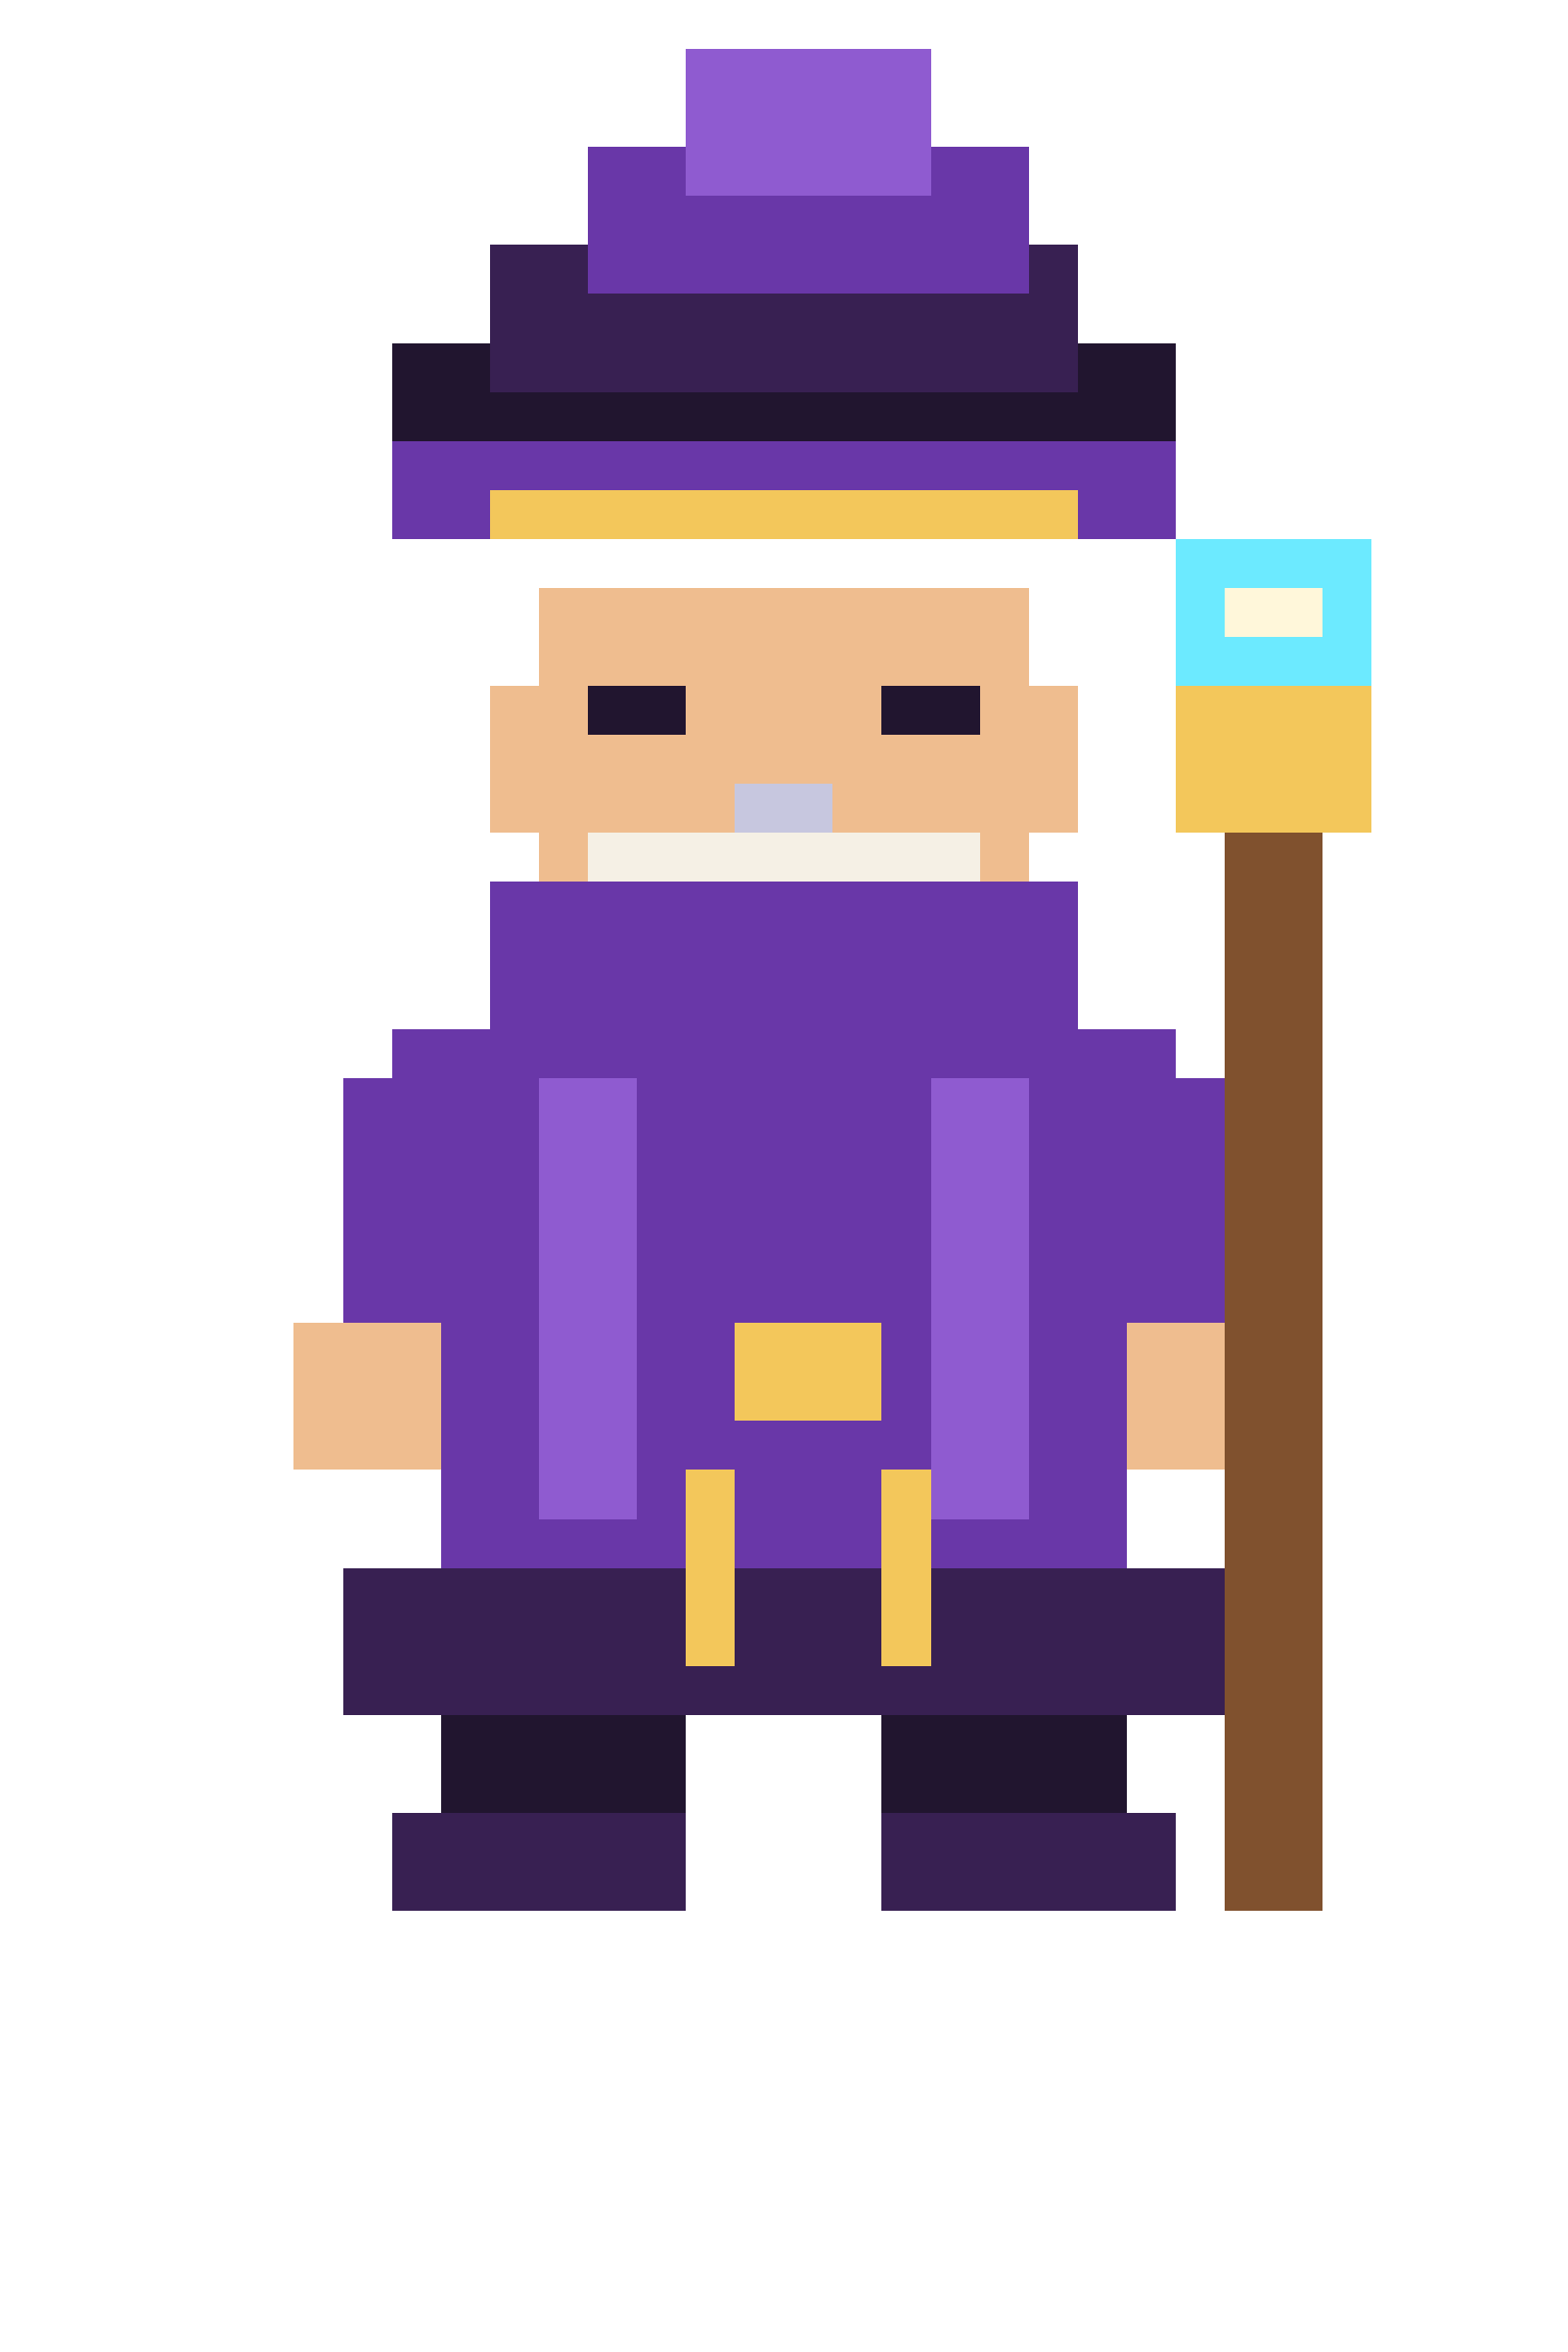
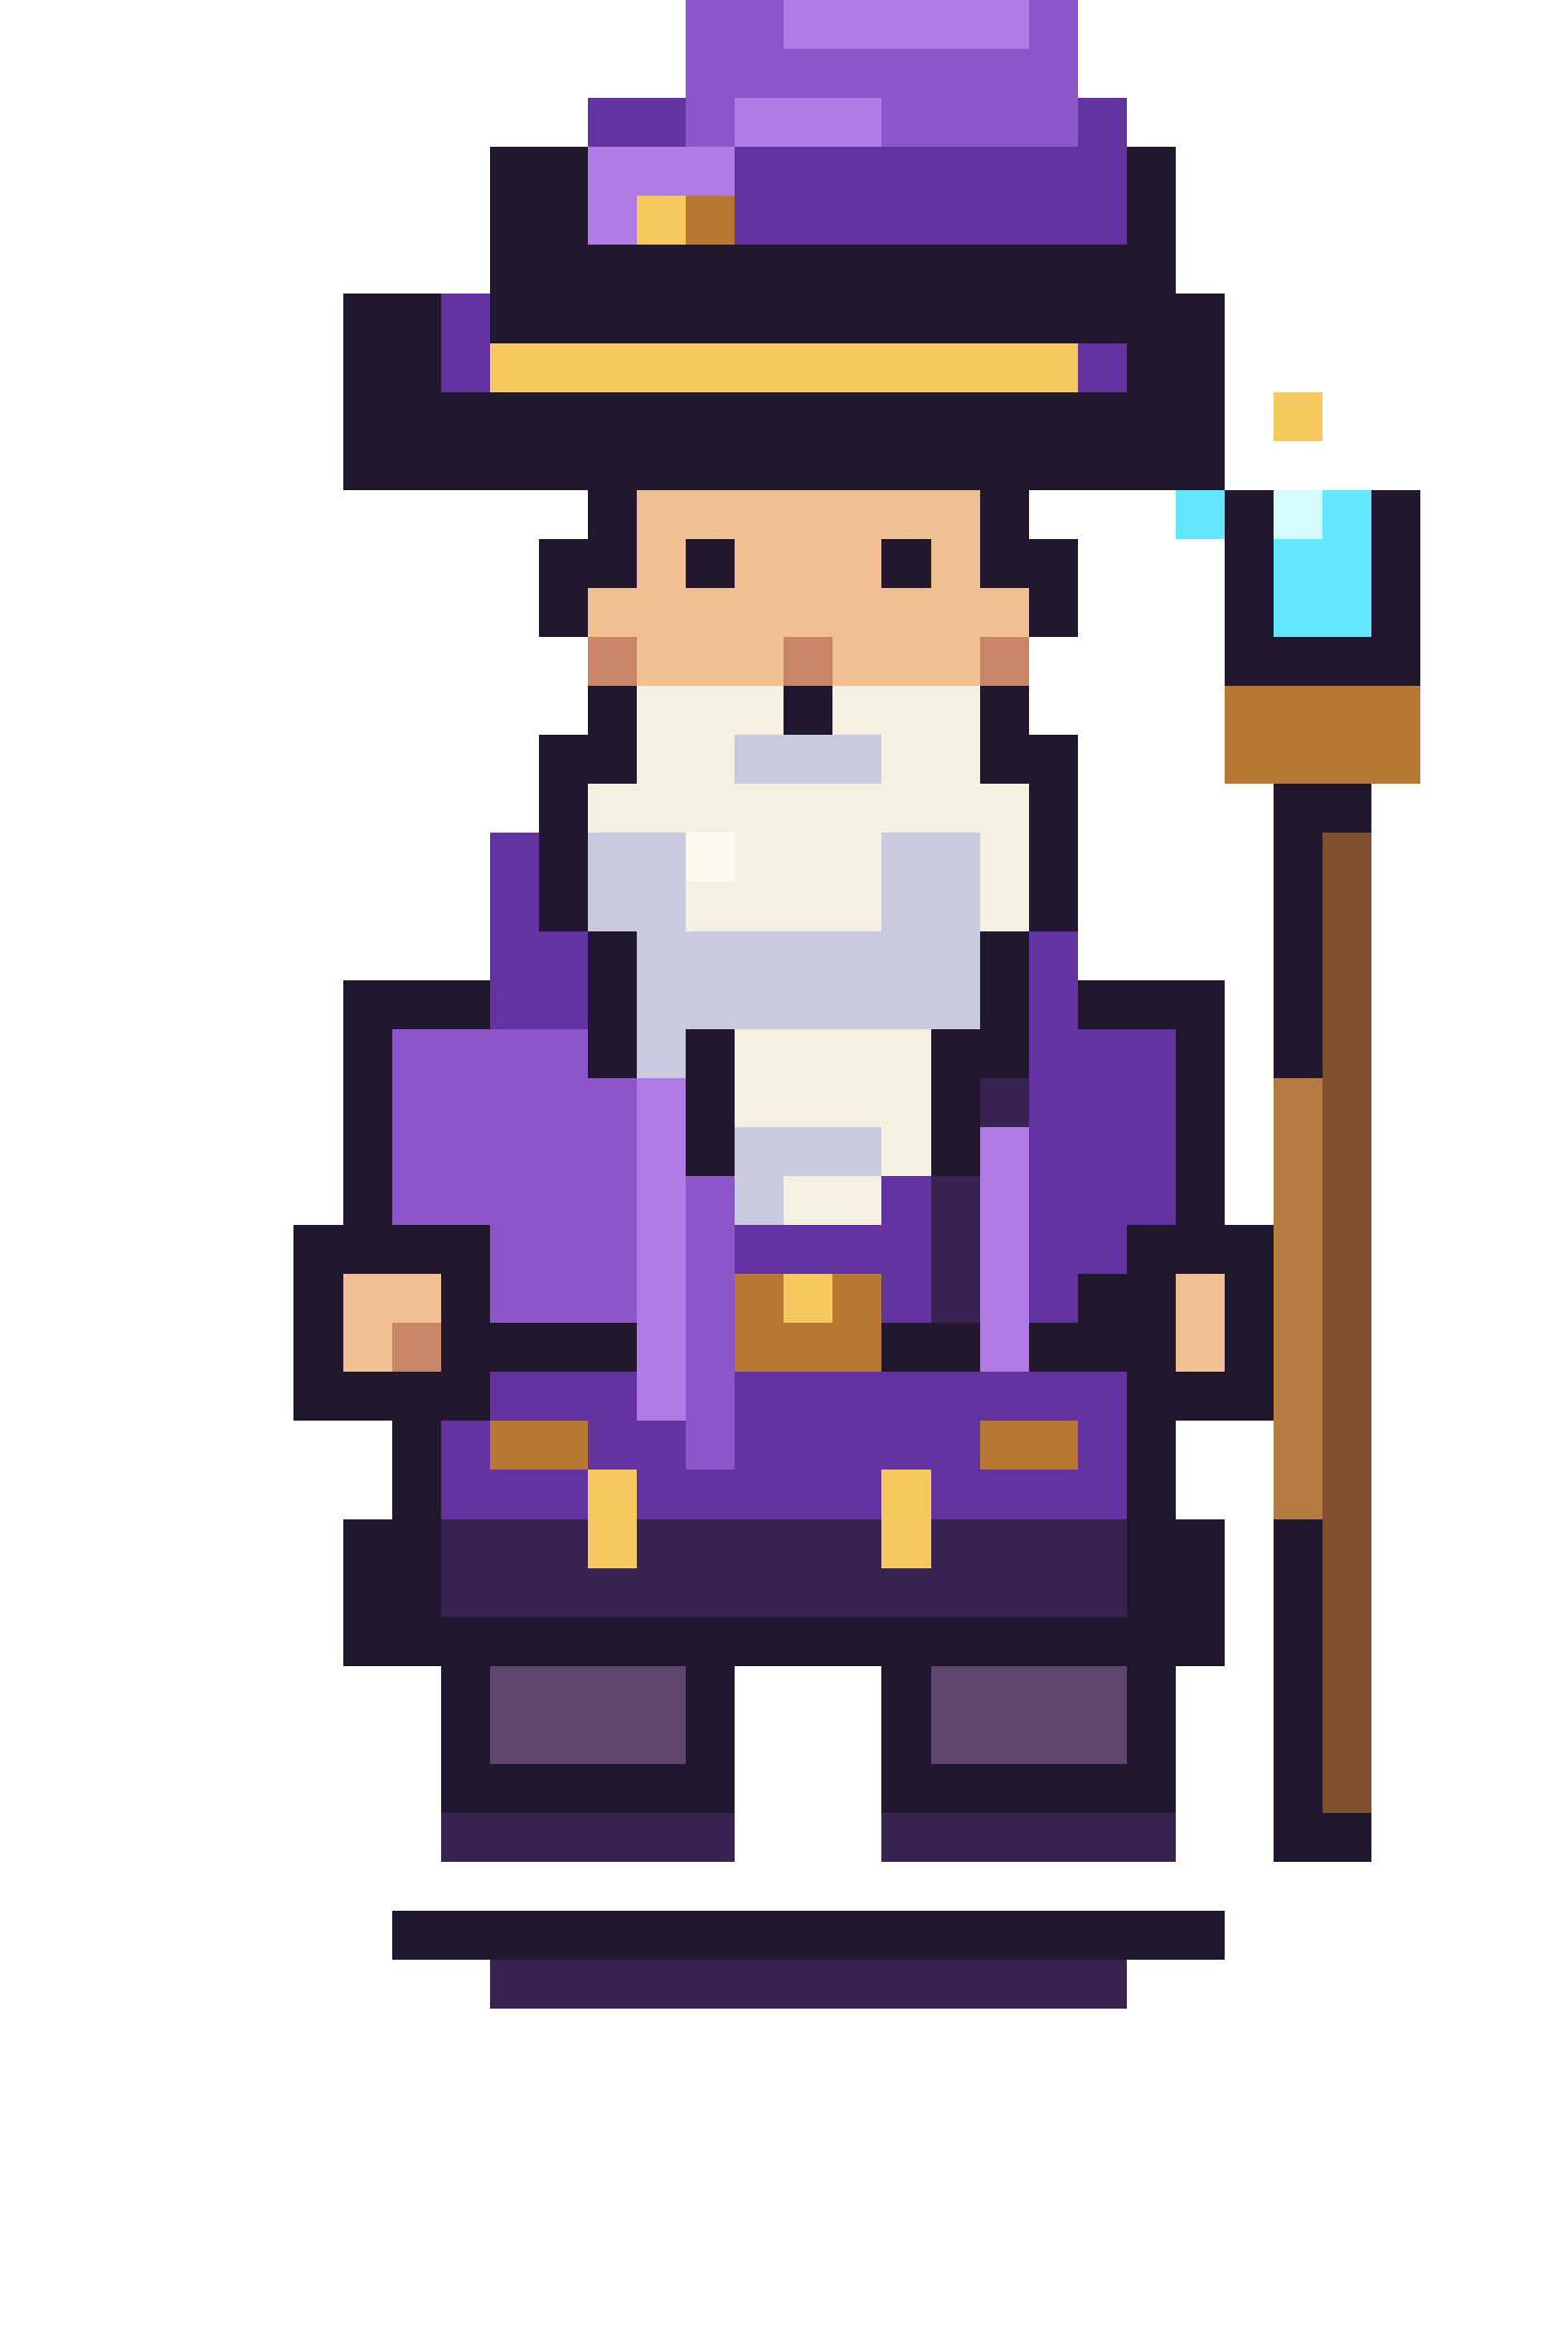
- <svg xmlns="http://www.w3.org/2000/svg" width="32" height="48" viewBox="0 0 32 48" shape-rendering="crispEdges">
-   <rect x="25" y="16" width="2" height="23" fill="#80512e" />
-   <rect x="24" y="14" width="4" height="3" fill="#f3c75b" />
-   <rect x="24" y="11" width="4" height="3" fill="#6ceaff" />
-   <rect x="25" y="12" width="2" height="1" fill="#fff7da" />
-   <rect x="8" y="7" width="16" height="3" fill="#21152f" />
-   <rect x="10" y="5" width="12" height="3" fill="#382052" />
-   <rect x="12" y="3" width="9" height="3" fill="#6937a8" />
-   <rect x="14" y="1" width="5" height="3" fill="#8f5bd0" />
-   <rect x="8" y="9" width="16" height="2" fill="#6937a8" />
-   <rect x="10" y="10" width="12" height="1" fill="#f3c75b" />
-   <rect x="11" y="12" width="10" height="6" fill="#efbd8f" />
-   <rect x="10" y="14" width="2" height="3" fill="#efbd8f" />
-   <rect x="20" y="14" width="2" height="3" fill="#efbd8f" />
-   <rect x="12" y="14" width="2" height="1" fill="#21152f" />
-   <rect x="18" y="14" width="2" height="1" fill="#21152f" />
-   <rect x="15" y="16" width="2" height="1" fill="#c7c7df" />
-   <rect x="12" y="17" width="8" height="2" fill="#f5f0e5" />
-   <rect x="11" y="18" width="10" height="3" fill="#f5f0e5" />
-   <rect x="12" y="21" width="8" height="2" fill="#c7c7df" />
-   <rect x="13" y="23" width="6" height="2" fill="#f5f0e5" />
-   <rect x="14" y="25" width="4" height="2" fill="#f5f0e5" />
-   <rect x="10" y="18" width="12" height="4" fill="#6937a8" />
-   <rect x="8" y="21" width="16" height="9" fill="#6937a8" />
-   <rect x="9" y="29" width="14" height="5" fill="#6937a8" />
-   <rect x="7" y="32" width="18" height="3" fill="#382052" />
-   <rect x="11" y="22" width="2" height="9" fill="#8f5bd0" />
-   <rect x="19" y="22" width="2" height="9" fill="#8f5bd0" />
-   <rect x="15" y="27" width="3" height="2" fill="#f3c75b" />
-   <rect x="14" y="30" width="1" height="4" fill="#f3c75b" />
-   <rect x="18" y="30" width="1" height="4" fill="#f3c75b" />
-   <rect x="7" y="22" width="3" height="6" fill="#6937a8" />
-   <rect x="6" y="27" width="3" height="3" fill="#efbd8f" />
-   <rect x="22" y="22" width="3" height="6" fill="#6937a8" />
-   <rect x="23" y="27" width="2" height="3" fill="#efbd8f" />
-   <rect x="9" y="35" width="5" height="3" fill="#21152f" />
-   <rect x="18" y="35" width="5" height="3" fill="#21152f" />
-   <rect x="8" y="37" width="6" height="2" fill="#382052" />
-   <rect x="18" y="37" width="6" height="2" fill="#382052" />
+ <svg xmlns="http://www.w3.org/2000/svg" width="32" height="48" viewBox="0 0 32 48" shape-rendering="crispEdges" role="img" aria-label="idle wizard frame 4">
+   <rect x="26" y="15" width="2" height="23" fill="#21172e" />
+   <rect x="27" y="17" width="1" height="20" fill="#80502e" />
+   <rect x="26" y="22" width="1" height="9" fill="#b57b43" />
+   <rect x="25" y="13" width="4" height="3" fill="#b97832" />
+   <rect x="25" y="10" width="4" height="4" fill="#21172e" />
+   <rect x="26" y="10" width="2" height="3" fill="#63e6ff" />
+   <rect x="26" y="10" width="1" height="1" fill="#d5fbff" />
+   <rect x="8" y="39" width="17" height="1" fill="#21172e" />
+   <rect x="10" y="40" width="13" height="1" fill="#38224f" />
+   <rect x="11" y="15" width="10" height="3" fill="#21172e" />
+   <rect x="10" y="17" width="12" height="3" fill="#6333a1" />
+   <rect x="8" y="20" width="16" height="9" fill="#21172e" />
+   <rect x="9" y="20" width="14" height="8" fill="#6333a1" />
+   <rect x="10" y="21" width="3" height="7" fill="#8c55ca" />
+   <rect x="19" y="21" width="2" height="7" fill="#38224f" />
+   <rect x="8" y="27" width="16" height="6" fill="#21172e" />
+   <rect x="9" y="28" width="14" height="4" fill="#6333a1" />
+   <rect x="7" y="31" width="18" height="3" fill="#21172e" />
+   <rect x="9" y="31" width="14" height="2" fill="#38224f" />
+   <rect x="13" y="21" width="1" height="8" fill="#b07be5" />
+   <rect x="14" y="24" width="1" height="6" fill="#8c55ca" />
+   <rect x="20" y="23" width="1" height="5" fill="#b07be5" />
+   <rect x="10" y="29" width="2" height="1" fill="#b97832" />
+   <rect x="12" y="30" width="1" height="2" fill="#f5c95e" />
+   <rect x="18" y="30" width="1" height="2" fill="#f5c95e" />
+   <rect x="20" y="29" width="2" height="1" fill="#b97832" />
+   <rect x="15" y="26" width="3" height="2" fill="#b97832" />
+   <rect x="16" y="26" width="1" height="1" fill="#f5c95e" />
+   <rect x="7" y="20" width="3" height="7" fill="#21172e" />
+   <rect x="8" y="21" width="2" height="5" fill="#8c55ca" />
+   <rect x="6" y="25" width="4" height="4" fill="#21172e" />
+   <rect x="7" y="26" width="2" height="2" fill="#f0bf92" />
+   <rect x="8" y="27" width="1" height="1" fill="#c98568" />
+   <rect x="22" y="20" width="3" height="7" fill="#21172e" />
+   <rect x="22" y="21" width="2" height="5" fill="#6333a1" />
+   <rect x="23" y="25" width="3" height="4" fill="#21172e" />
+   <rect x="24" y="26" width="1" height="2" fill="#f0bf92" />
+   <rect x="12" y="8" width="9" height="8" fill="#21172e" />
+   <rect x="13" y="9" width="7" height="6" fill="#f0bf92" />
+   <rect x="12" y="11" width="1" height="3" fill="#c98568" />
+   <rect x="20" y="11" width="1" height="3" fill="#c98568" />
+   <rect x="14" y="11" width="1" height="1" fill="#21172e" />
+   <rect x="18" y="11" width="1" height="1" fill="#21172e" />
+   <rect x="16" y="13" width="1" height="1" fill="#c98568" />
+   <rect x="11" y="11" width="2" height="2" fill="#21172e" />
+   <rect x="12" y="12" width="1" height="1" fill="#f0bf92" />
+   <rect x="20" y="11" width="2" height="2" fill="#21172e" />
+   <rect x="20" y="12" width="1" height="1" fill="#f0bf92" />
+   <rect x="12" y="14" width="9" height="3" fill="#21172e" />
+   <rect x="11" y="15" width="11" height="4" fill="#21172e" />
+   <rect x="12" y="16" width="9" height="4" fill="#f6f0e3" />
+   <rect x="13" y="15" width="7" height="2" fill="#f6f0e3" />
+   <rect x="12" y="19" width="9" height="3" fill="#21172e" />
+   <rect x="13" y="19" width="7" height="3" fill="#c9c9df" />
+   <rect x="14" y="21" width="6" height="3" fill="#21172e" />
+   <rect x="15" y="21" width="4" height="3" fill="#f6f0e3" />
+   <rect x="15" y="23" width="3" height="2" fill="#c9c9df" />
+   <rect x="16" y="24" width="2" height="1" fill="#f6f0e3" />
+   <rect x="12" y="17" width="2" height="2" fill="#c9c9df" />
+   <rect x="18" y="17" width="2" height="2" fill="#c9c9df" />
+   <rect x="14" y="17" width="1" height="1" fill="#fffaf0" />
+   <rect x="13" y="14" width="3" height="2" fill="#f6f0e3" />
+   <rect x="17" y="14" width="3" height="2" fill="#f6f0e3" />
+   <rect x="15" y="15" width="3" height="1" fill="#c9c9df" />
+   <rect x="7" y="6" width="18" height="4" fill="#21172e" />
+   <rect x="9" y="6" width="14" height="2" fill="#6333a1" />
+   <rect x="10" y="7" width="12" height="1" fill="#f5c95e" />
+   <rect x="10" y="3" width="14" height="4" fill="#21172e" />
+   <rect x="12" y="2" width="11" height="3" fill="#6333a1" />
+   <rect x="14" y="0" width="8" height="3" fill="#8c55ca" />
+   <rect x="16" y="-1" width="5" height="2" fill="#b07be5" />
+   <rect x="12" y="3" width="3" height="2" fill="#b07be5" />
+   <rect x="15" y="2" width="3" height="1" fill="#b07be5" />
+   <rect x="18" y="3" width="2" height="2" fill="#6333a1" />
+   <rect x="13" y="4" width="2" height="1" fill="#f5c95e" />
+   <rect x="14" y="4" width="1" height="1" fill="#b97832" />
+   <rect x="9" y="34" width="6" height="4" fill="#21172e" />
+   <rect x="10" y="34" width="4" height="2" fill="#60456f" />
+   <rect x="9" y="37" width="6" height="1" fill="#38224f" />
+   <rect x="18" y="34" width="6" height="4" fill="#21172e" />
+   <rect x="19" y="34" width="4" height="2" fill="#60456f" />
+   <rect x="18" y="37" width="6" height="1" fill="#38224f" />
+   <rect x="26" y="8" width="1" height="1" fill="#f5c95e" />
+   <rect x="24" y="10" width="1" height="1" fill="#63e6ff" />
</svg>
